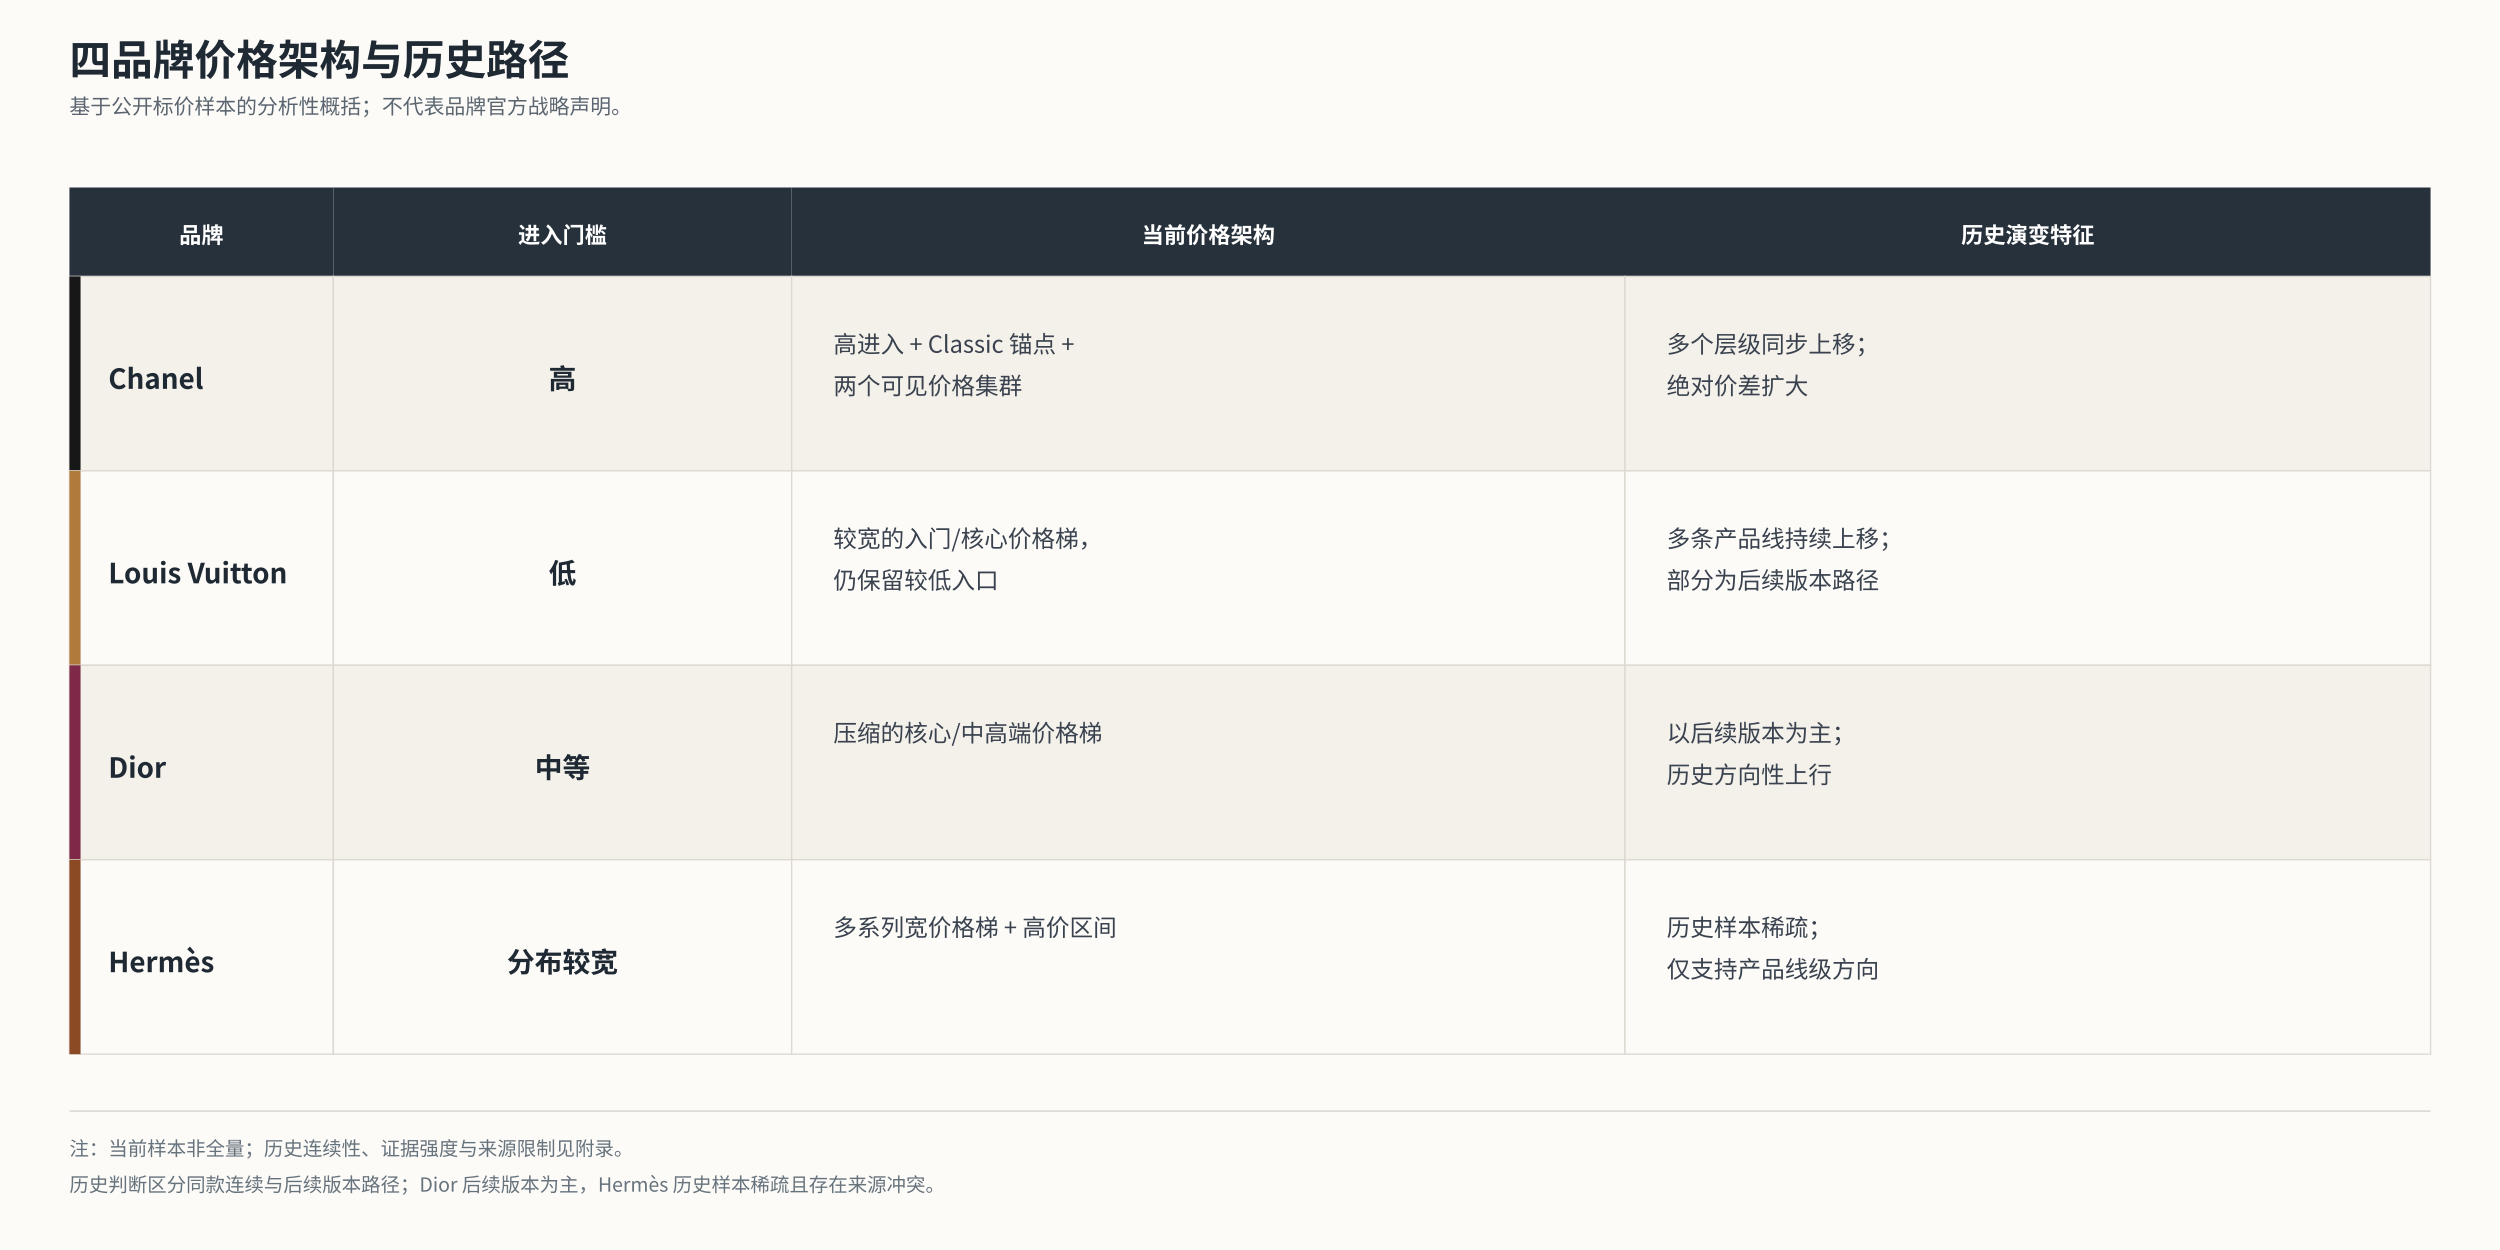
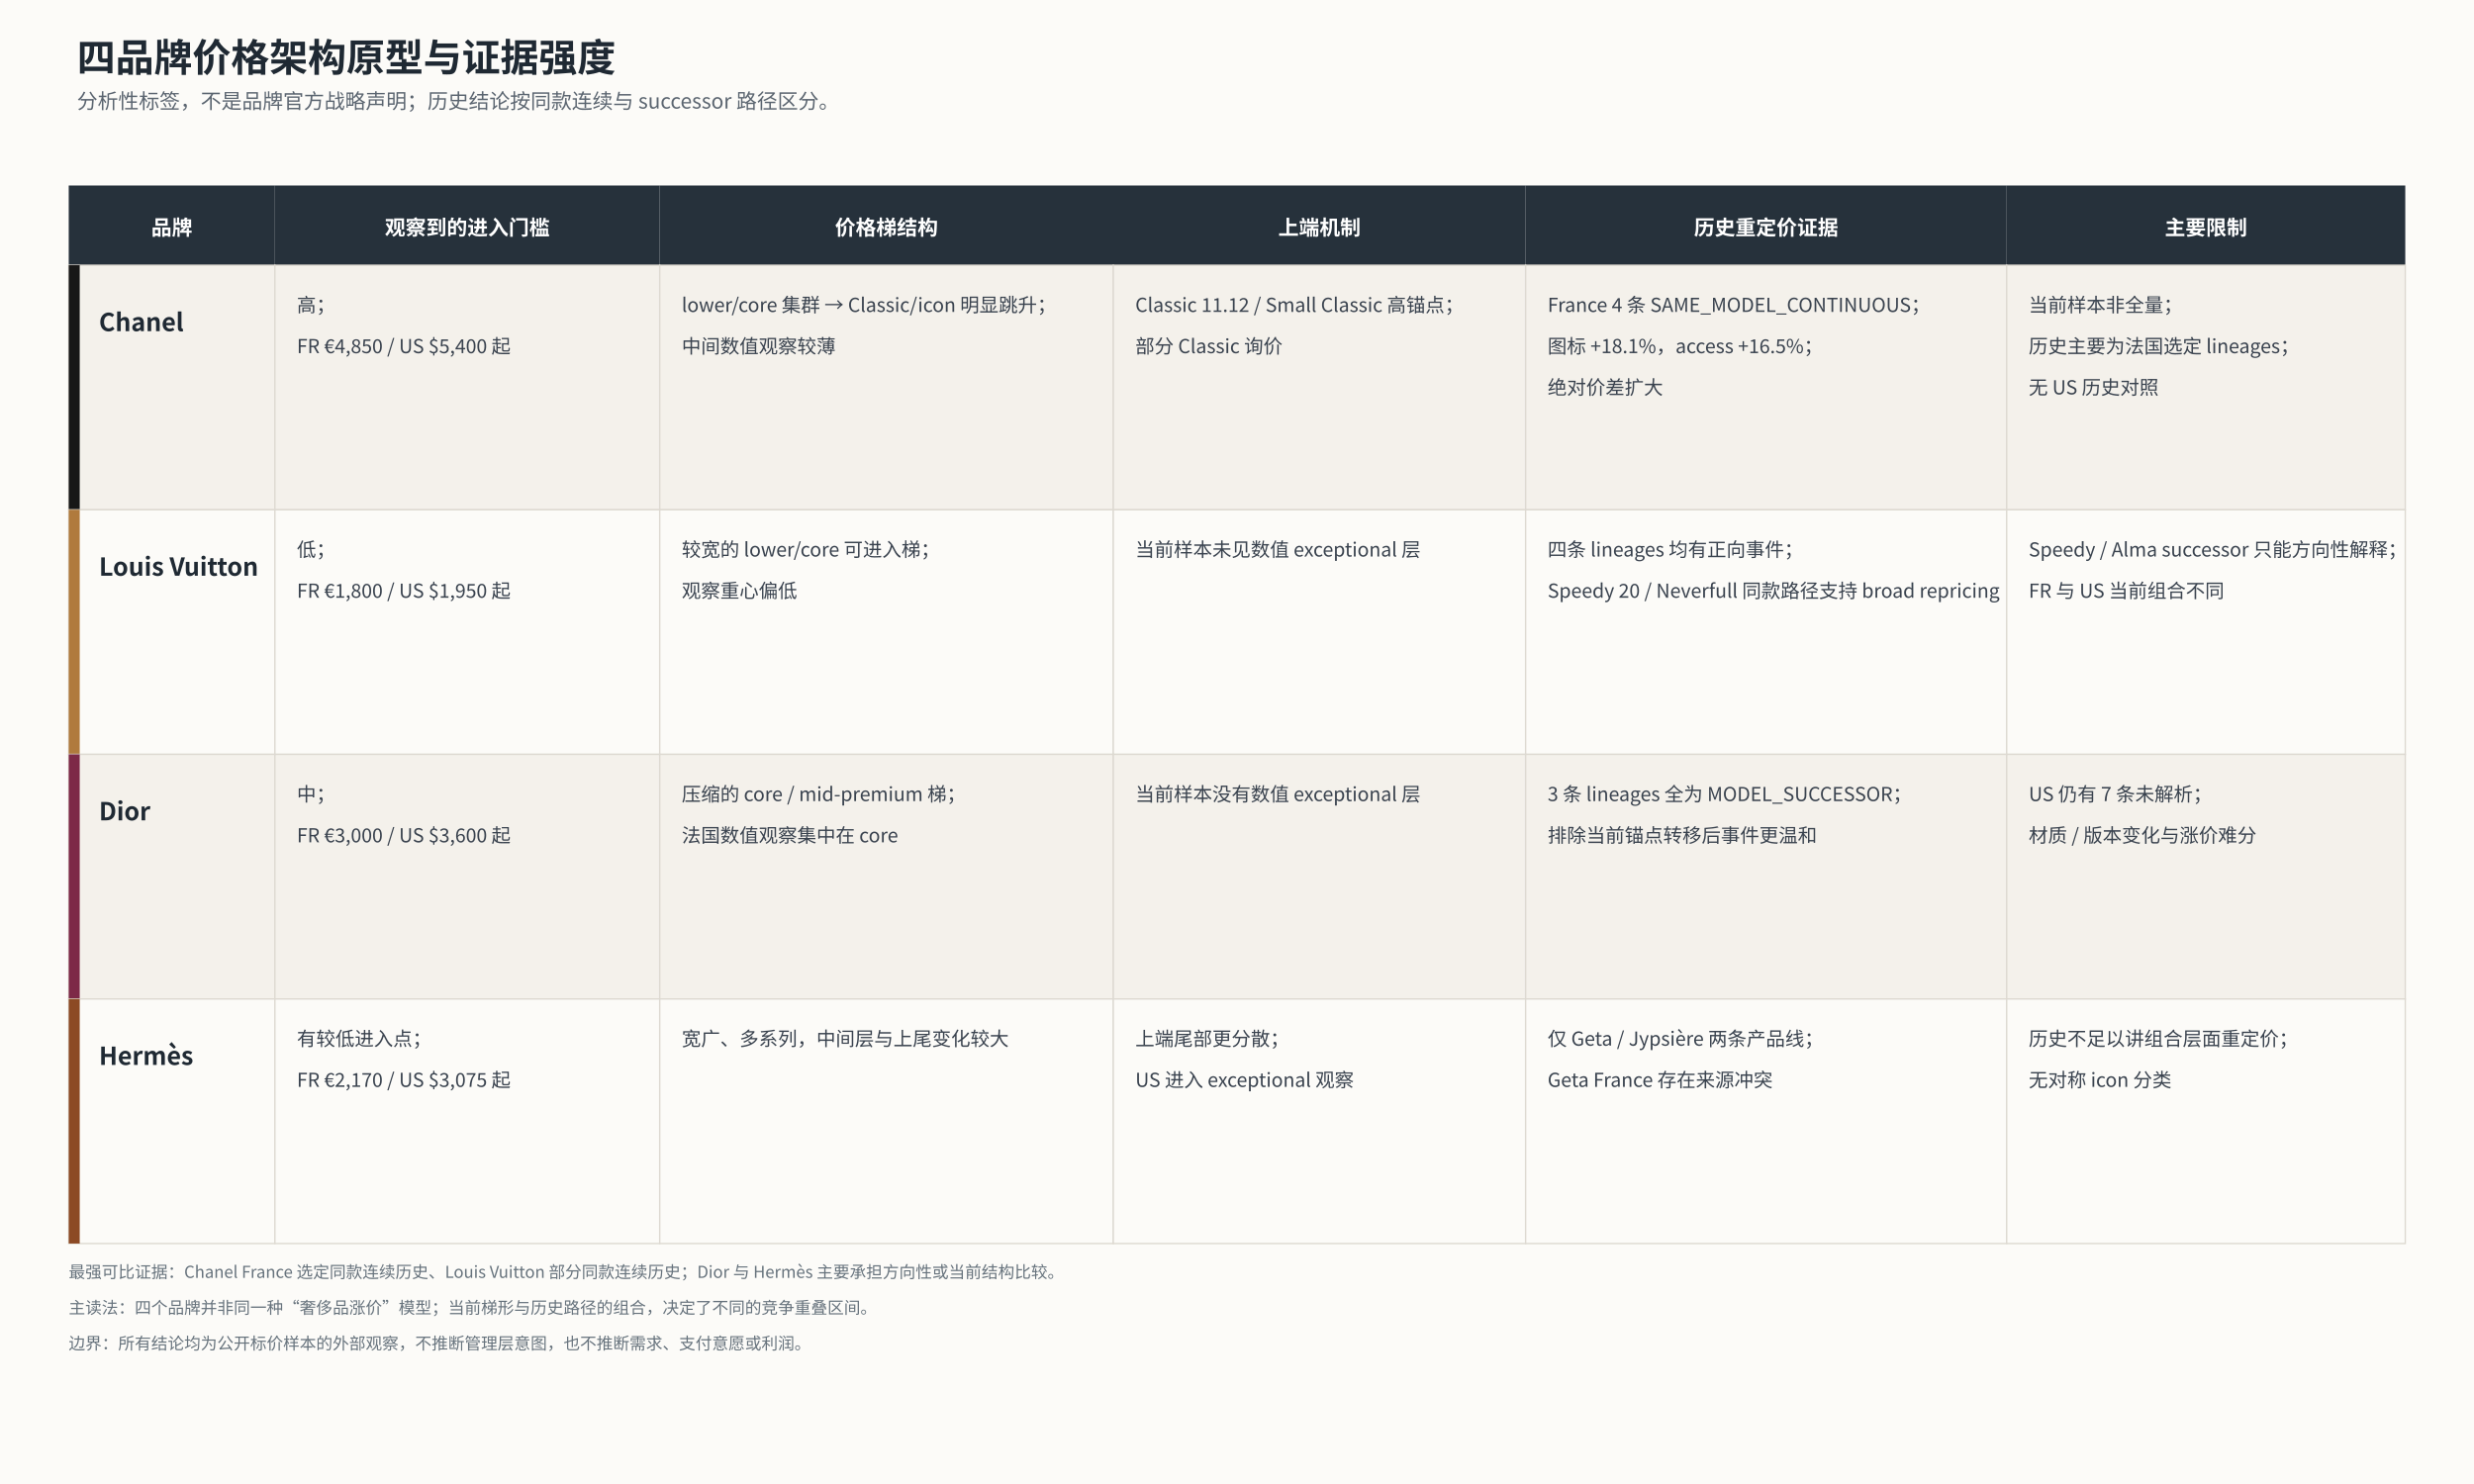
- <svg xmlns="http://www.w3.org/2000/svg" width="1800" height="900" viewBox="0 0 1800 900">
-   <rect width="1800" height="900" fill="#FCFBF8" />
+ <svg xmlns="http://www.w3.org/2000/svg" width="1800" height="1080" viewBox="0 0 1800 1080">
+   <rect width="1800" height="1080" fill="#FCFBF8" />
  <style>
-   .title { font-family:'Noto Sans CJK SC','PingFang SC','Heiti SC','Arial',sans-serif; font-size:30px; font-weight:700; fill:#1F2933; }
-   .subtitle { font-family:'Noto Sans CJK SC','PingFang SC','Heiti SC','Arial',sans-serif; font-size:15px; fill:#5B6570; }
-   .header { font-family:'Noto Sans CJK SC','PingFang SC','Heiti SC','Arial',sans-serif; font-size:16px; font-weight:700; fill:#FFFFFF; }
-   .brand { font-family:'Noto Sans CJK SC','PingFang SC','Heiti SC','Arial',sans-serif; font-size:20px; font-weight:700; fill:#1F2933; }
-   .entry { font-family:'Noto Sans CJK SC','PingFang SC','Heiti SC','Arial',sans-serif; font-size:20px; font-weight:700; fill:#1F2933; }
-   .label { font-family:'Noto Sans CJK SC','PingFang SC','Heiti SC','Arial',sans-serif; font-size:17px; fill:#39424E; }
-   .note { font-family:'Noto Sans CJK SC','PingFang SC','Heiti SC','Arial',sans-serif; font-size:14px; fill:#66727C; }
-   .grid { stroke:#DDD9D1; stroke-width:1; }
- </style>
-   <text x="50" y="54" class="title">四品牌价格架构与历史路径</text>
-   <text x="50" y="82" class="subtitle">基于公开标价样本的分析性概括；不代表品牌官方战略声明。</text>
-   <rect x="50" y="135" width="190" height="64" fill="#26313B" />
-   <rect x="240" y="135" width="330" height="64" fill="#26313B" />
-   <rect x="570" y="135" width="600" height="64" fill="#26313B" />
-   <rect x="1170" y="135" width="580" height="64" fill="#26313B" />
-   <text x="145" y="175" text-anchor="middle" class="header">品牌</text>
-   <text x="405" y="175" text-anchor="middle" class="header">进入门槛</text>
-   <text x="870" y="175" text-anchor="middle" class="header">当前价格架构</text>
-   <text x="1460" y="175" text-anchor="middle" class="header">历史演变特征</text>
-   <rect x="50" y="199" width="190" height="140" fill="#F4F1EB" class="grid" />
-   <rect x="50" y="199" width="8" height="140" fill="#171717" />
-   <rect x="240" y="199" width="330" height="140" fill="#F4F1EB" class="grid" />
-   <rect x="570" y="199" width="600" height="140" fill="#F4F1EB" class="grid" />
-   <rect x="1170" y="199" width="580" height="140" fill="#F4F1EB" class="grid" />
-   <text x="78" y="280" class="brand">Chanel</text>
-   <text x="405" y="280" text-anchor="middle" class="entry">高</text>
-   <text x="600" y="254" class="label">高进入 + Classic 锚点 +</text>
-   <text x="600" y="284" class="label">两个可见价格集群</text>
-   <text x="1200" y="254" class="label">多个层级同步上移；</text>
-   <text x="1200" y="284" class="label">绝对价差扩大</text>
-   <rect x="50" y="339" width="190" height="140" fill="#FCFBF8" class="grid" />
-   <rect x="50" y="339" width="8" height="140" fill="#B07A3D" />
-   <rect x="240" y="339" width="330" height="140" fill="#FCFBF8" class="grid" />
-   <rect x="570" y="339" width="600" height="140" fill="#FCFBF8" class="grid" />
-   <rect x="1170" y="339" width="580" height="140" fill="#FCFBF8" class="grid" />
-   <text x="78" y="420" class="brand">Louis Vuitton</text>
-   <text x="405" y="420" text-anchor="middle" class="entry">低</text>
-   <text x="600" y="394" class="label">较宽的入门/核心价格梯，</text>
-   <text x="600" y="424" class="label">仍保留较低入口</text>
-   <text x="1200" y="394" class="label">多条产品线持续上移；</text>
-   <text x="1200" y="424" class="label">部分为后续版本路径</text>
-   <rect x="50" y="479" width="190" height="140" fill="#F4F1EB" class="grid" />
-   <rect x="50" y="479" width="8" height="140" fill="#7D2947" />
-   <rect x="240" y="479" width="330" height="140" fill="#F4F1EB" class="grid" />
-   <rect x="570" y="479" width="600" height="140" fill="#F4F1EB" class="grid" />
-   <rect x="1170" y="479" width="580" height="140" fill="#F4F1EB" class="grid" />
-   <text x="78" y="560" class="brand">Dior</text>
-   <text x="405" y="560" text-anchor="middle" class="entry">中等</text>
-   <text x="600" y="534" class="label">压缩的核心/中高端价格梯</text>
-   <text x="1200" y="534" class="label">以后续版本为主；</text>
-   <text x="1200" y="564" class="label">历史方向性上行</text>
-   <rect x="50" y="619" width="190" height="140" fill="#FCFBF8" class="grid" />
-   <rect x="50" y="619" width="8" height="140" fill="#8C4A24" />
-   <rect x="240" y="619" width="330" height="140" fill="#FCFBF8" class="grid" />
-   <rect x="570" y="619" width="600" height="140" fill="#FCFBF8" class="grid" />
-   <rect x="1170" y="619" width="580" height="140" fill="#FCFBF8" class="grid" />
-   <text x="78" y="700" class="brand">Hermès</text>
-   <text x="405" y="700" text-anchor="middle" class="entry">分布较宽</text>
-   <text x="600" y="674" class="label">多系列宽价格梯 + 高价区间</text>
-   <text x="1200" y="674" class="label">历史样本稀疏；</text>
-   <text x="1200" y="704" class="label">仅支持产品线级方向</text>
-   <line x1="50" y1="800" x2="1750" y2="800" stroke="#D8D5CF" />
-   <text x="50" y="832" class="note">注：当前样本非全量；历史连续性、证据强度与来源限制见附录。</text>
-   <text x="50" y="858" class="note">历史判断区分同款连续与后续版本路径；Dior 后续版本为主，Hermès 历史样本稀疏且存在来源冲突。</text>
+           .title { font-family:'Noto Sans CJK SC','PingFang SC','Heiti SC','Arial',sans-serif; font-size:28px; font-weight:700; fill:#1F2933; }
+           .subtitle { font-family:'Noto Sans CJK SC','PingFang SC','Heiti SC','Arial',sans-serif; font-size:15px; fill:#5B6570; }
+           .section { font-family:'Noto Sans CJK SC','PingFang SC','Heiti SC','Arial',sans-serif; font-size:18px; font-weight:700; fill:#1F2933; }
+           .label { font-family:'Noto Sans CJK SC','PingFang SC','Heiti SC','Arial',sans-serif; font-size:14px; fill:#39424E; }
+           .small { font-family:'Noto Sans CJK SC','PingFang SC','Heiti SC','Arial',sans-serif; font-size:12px; fill:#65717C; }
+           .note { font-family:'Noto Sans CJK SC','PingFang SC','Heiti SC','Arial',sans-serif; font-size:12px; fill:#66727C; }
+           .value { font-family:'Noto Sans CJK SC','PingFang SC','Heiti SC','Arial',sans-serif; font-size:13px; font-weight:700; fill:#25313B; }
+           .grid { stroke:#D8D5CF; stroke-width:1; }
+           .axis { stroke:#8D959C; stroke-width:1.2; }
+         </style>
+   <text x="56" y="52" class="title">四品牌价格架构原型与证据强度</text>
+   <text x="56" y="79" class="subtitle">分析性标签，不是品牌官方战略声明；历史结论按同款连续与 successor 路径区分。</text>
+   <rect x="50" y="135" width="150" height="58" fill="#26313B" />
+   <text x="125.0" y="171" text-anchor="middle" font-family="'Noto Sans CJK SC','PingFang SC','Heiti SC','Arial',sans-serif" font-size="15" font-weight="700" fill="#FFFFFF">品牌</text>
+   <rect x="200" y="135" width="280" height="58" fill="#26313B" />
+   <text x="340.0" y="171" text-anchor="middle" font-family="'Noto Sans CJK SC','PingFang SC','Heiti SC','Arial',sans-serif" font-size="15" font-weight="700" fill="#FFFFFF">观察到的进入门槛</text>
+   <rect x="480" y="135" width="330" height="58" fill="#26313B" />
+   <text x="645.0" y="171" text-anchor="middle" font-family="'Noto Sans CJK SC','PingFang SC','Heiti SC','Arial',sans-serif" font-size="15" font-weight="700" fill="#FFFFFF">价格梯结构</text>
+   <rect x="810" y="135" width="300" height="58" fill="#26313B" />
+   <text x="960.0" y="171" text-anchor="middle" font-family="'Noto Sans CJK SC','PingFang SC','Heiti SC','Arial',sans-serif" font-size="15" font-weight="700" fill="#FFFFFF">上端机制</text>
+   <rect x="1110" y="135" width="350" height="58" fill="#26313B" />
+   <text x="1285.0" y="171" text-anchor="middle" font-family="'Noto Sans CJK SC','PingFang SC','Heiti SC','Arial',sans-serif" font-size="15" font-weight="700" fill="#FFFFFF">历史重定价证据</text>
+   <rect x="1460" y="135" width="290" height="58" fill="#26313B" />
+   <text x="1605.0" y="171" text-anchor="middle" font-family="'Noto Sans CJK SC','PingFang SC','Heiti SC','Arial',sans-serif" font-size="15" font-weight="700" fill="#FFFFFF">主要限制</text>
+   <rect x="50" y="193" width="150" height="178" fill="#F4F1EB" stroke="#DDD9D1" />
+   <rect x="50" y="193" width="8" height="178" fill="#171717" />
+   <text x="72" y="241" class="section">Chanel</text>
+   <rect x="200" y="193" width="280" height="178" fill="#F4F1EB" stroke="#DDD9D1" />
+   <text x="216" y="227" class="label">高；</text>
+   <text x="216" y="257" class="label">FR €4,850 / US $5,400 起</text>
+   <rect x="480" y="193" width="330" height="178" fill="#F4F1EB" stroke="#DDD9D1" />
+   <text x="496" y="227" class="label">lower/core 集群 → Classic/icon 明显跳升；</text>
+   <text x="496" y="257" class="label">中间数值观察较薄</text>
+   <rect x="810" y="193" width="300" height="178" fill="#F4F1EB" stroke="#DDD9D1" />
+   <text x="826" y="227" class="label">Classic 11.12 / Small Classic 高锚点；</text>
+   <text x="826" y="257" class="label">部分 Classic 询价</text>
+   <rect x="1110" y="193" width="350" height="178" fill="#F4F1EB" stroke="#DDD9D1" />
+   <text x="1126" y="227" class="label">France 4 条 SAME_MODEL_CONTINUOUS；</text>
+   <text x="1126" y="257" class="label">图标 +18.1%，access +16.5%；</text>
+   <text x="1126" y="287" class="label">绝对价差扩大</text>
+   <rect x="1460" y="193" width="290" height="178" fill="#F4F1EB" stroke="#DDD9D1" />
+   <text x="1476" y="227" class="label">当前样本非全量；</text>
+   <text x="1476" y="257" class="label">历史主要为法国选定 lineages；</text>
+   <text x="1476" y="287" class="label">无 US 历史对照</text>
+   <rect x="50" y="371" width="150" height="178" fill="#FCFBF8" stroke="#DDD9D1" />
+   <rect x="50" y="371" width="8" height="178" fill="#B07A3D" />
+   <text x="72" y="419" class="section">Louis Vuitton</text>
+   <rect x="200" y="371" width="280" height="178" fill="#FCFBF8" stroke="#DDD9D1" />
+   <text x="216" y="405" class="label">低；</text>
+   <text x="216" y="435" class="label">FR €1,800 / US $1,950 起</text>
+   <rect x="480" y="371" width="330" height="178" fill="#FCFBF8" stroke="#DDD9D1" />
+   <text x="496" y="405" class="label">较宽的 lower/core 可进入梯；</text>
+   <text x="496" y="435" class="label">观察重心偏低</text>
+   <rect x="810" y="371" width="300" height="178" fill="#FCFBF8" stroke="#DDD9D1" />
+   <text x="826" y="405" class="label">当前样本未见数值 exceptional 层</text>
+   <rect x="1110" y="371" width="350" height="178" fill="#FCFBF8" stroke="#DDD9D1" />
+   <text x="1126" y="405" class="label">四条 lineages 均有正向事件；</text>
+   <text x="1126" y="435" class="label">Speedy 20 / Neverfull 同款路径支持 broad repricing</text>
+   <rect x="1460" y="371" width="290" height="178" fill="#FCFBF8" stroke="#DDD9D1" />
+   <text x="1476" y="405" class="label">Speedy / Alma successor 只能方向性解释；</text>
+   <text x="1476" y="435" class="label">FR 与 US 当前组合不同</text>
+   <rect x="50" y="549" width="150" height="178" fill="#F4F1EB" stroke="#DDD9D1" />
+   <rect x="50" y="549" width="8" height="178" fill="#7D2947" />
+   <text x="72" y="597" class="section">Dior</text>
+   <rect x="200" y="549" width="280" height="178" fill="#F4F1EB" stroke="#DDD9D1" />
+   <text x="216" y="583" class="label">中；</text>
+   <text x="216" y="613" class="label">FR €3,000 / US $3,600 起</text>
+   <rect x="480" y="549" width="330" height="178" fill="#F4F1EB" stroke="#DDD9D1" />
+   <text x="496" y="583" class="label">压缩的 core / mid-premium 梯；</text>
+   <text x="496" y="613" class="label">法国数值观察集中在 core</text>
+   <rect x="810" y="549" width="300" height="178" fill="#F4F1EB" stroke="#DDD9D1" />
+   <text x="826" y="583" class="label">当前样本没有数值 exceptional 层</text>
+   <rect x="1110" y="549" width="350" height="178" fill="#F4F1EB" stroke="#DDD9D1" />
+   <text x="1126" y="583" class="label">3 条 lineages 全为 MODEL_SUCCESSOR；</text>
+   <text x="1126" y="613" class="label">排除当前锚点转移后事件更温和</text>
+   <rect x="1460" y="549" width="290" height="178" fill="#F4F1EB" stroke="#DDD9D1" />
+   <text x="1476" y="583" class="label">US 仍有 7 条未解析；</text>
+   <text x="1476" y="613" class="label">材质 / 版本变化与涨价难分</text>
+   <rect x="50" y="727" width="150" height="178" fill="#FCFBF8" stroke="#DDD9D1" />
+   <rect x="50" y="727" width="8" height="178" fill="#8C4A24" />
+   <text x="72" y="775" class="section">Hermès</text>
+   <rect x="200" y="727" width="280" height="178" fill="#FCFBF8" stroke="#DDD9D1" />
+   <text x="216" y="761" class="label">有较低进入点；</text>
+   <text x="216" y="791" class="label">FR €2,170 / US $3,075 起</text>
+   <rect x="480" y="727" width="330" height="178" fill="#FCFBF8" stroke="#DDD9D1" />
+   <text x="496" y="761" class="label">宽广、多系列，中间层与上尾变化较大</text>
+   <rect x="810" y="727" width="300" height="178" fill="#FCFBF8" stroke="#DDD9D1" />
+   <text x="826" y="761" class="label">上端尾部更分散；</text>
+   <text x="826" y="791" class="label">US 进入 exceptional 观察</text>
+   <rect x="1110" y="727" width="350" height="178" fill="#FCFBF8" stroke="#DDD9D1" />
+   <text x="1126" y="761" class="label">仅 Geta / Jypsière 两条产品线；</text>
+   <text x="1126" y="791" class="label">Geta France 存在来源冲突</text>
+   <rect x="1460" y="727" width="290" height="178" fill="#FCFBF8" stroke="#DDD9D1" />
+   <text x="1476" y="761" class="label">历史不足以讲组合层面重定价；</text>
+   <text x="1476" y="791" class="label">无对称 icon 分类</text>
+   <text x="50" y="930" class="note">最强可比证据：Chanel France 选定同款连续历史、Louis Vuitton 部分同款连续历史；Dior 与 Hermès 主要承担方向性或当前结构比较。</text>
+   <text x="50" y="956" class="note">主读法：四个品牌并非同一种“奢侈品涨价”模型；当前梯形与历史路径的组合，决定了不同的竞争重叠区间。</text>
+   <text x="50" y="982" class="note">边界：所有结论均为公开标价样本的外部观察，不推断管理层意图，也不推断需求、支付意愿或利润。</text>
</svg>
